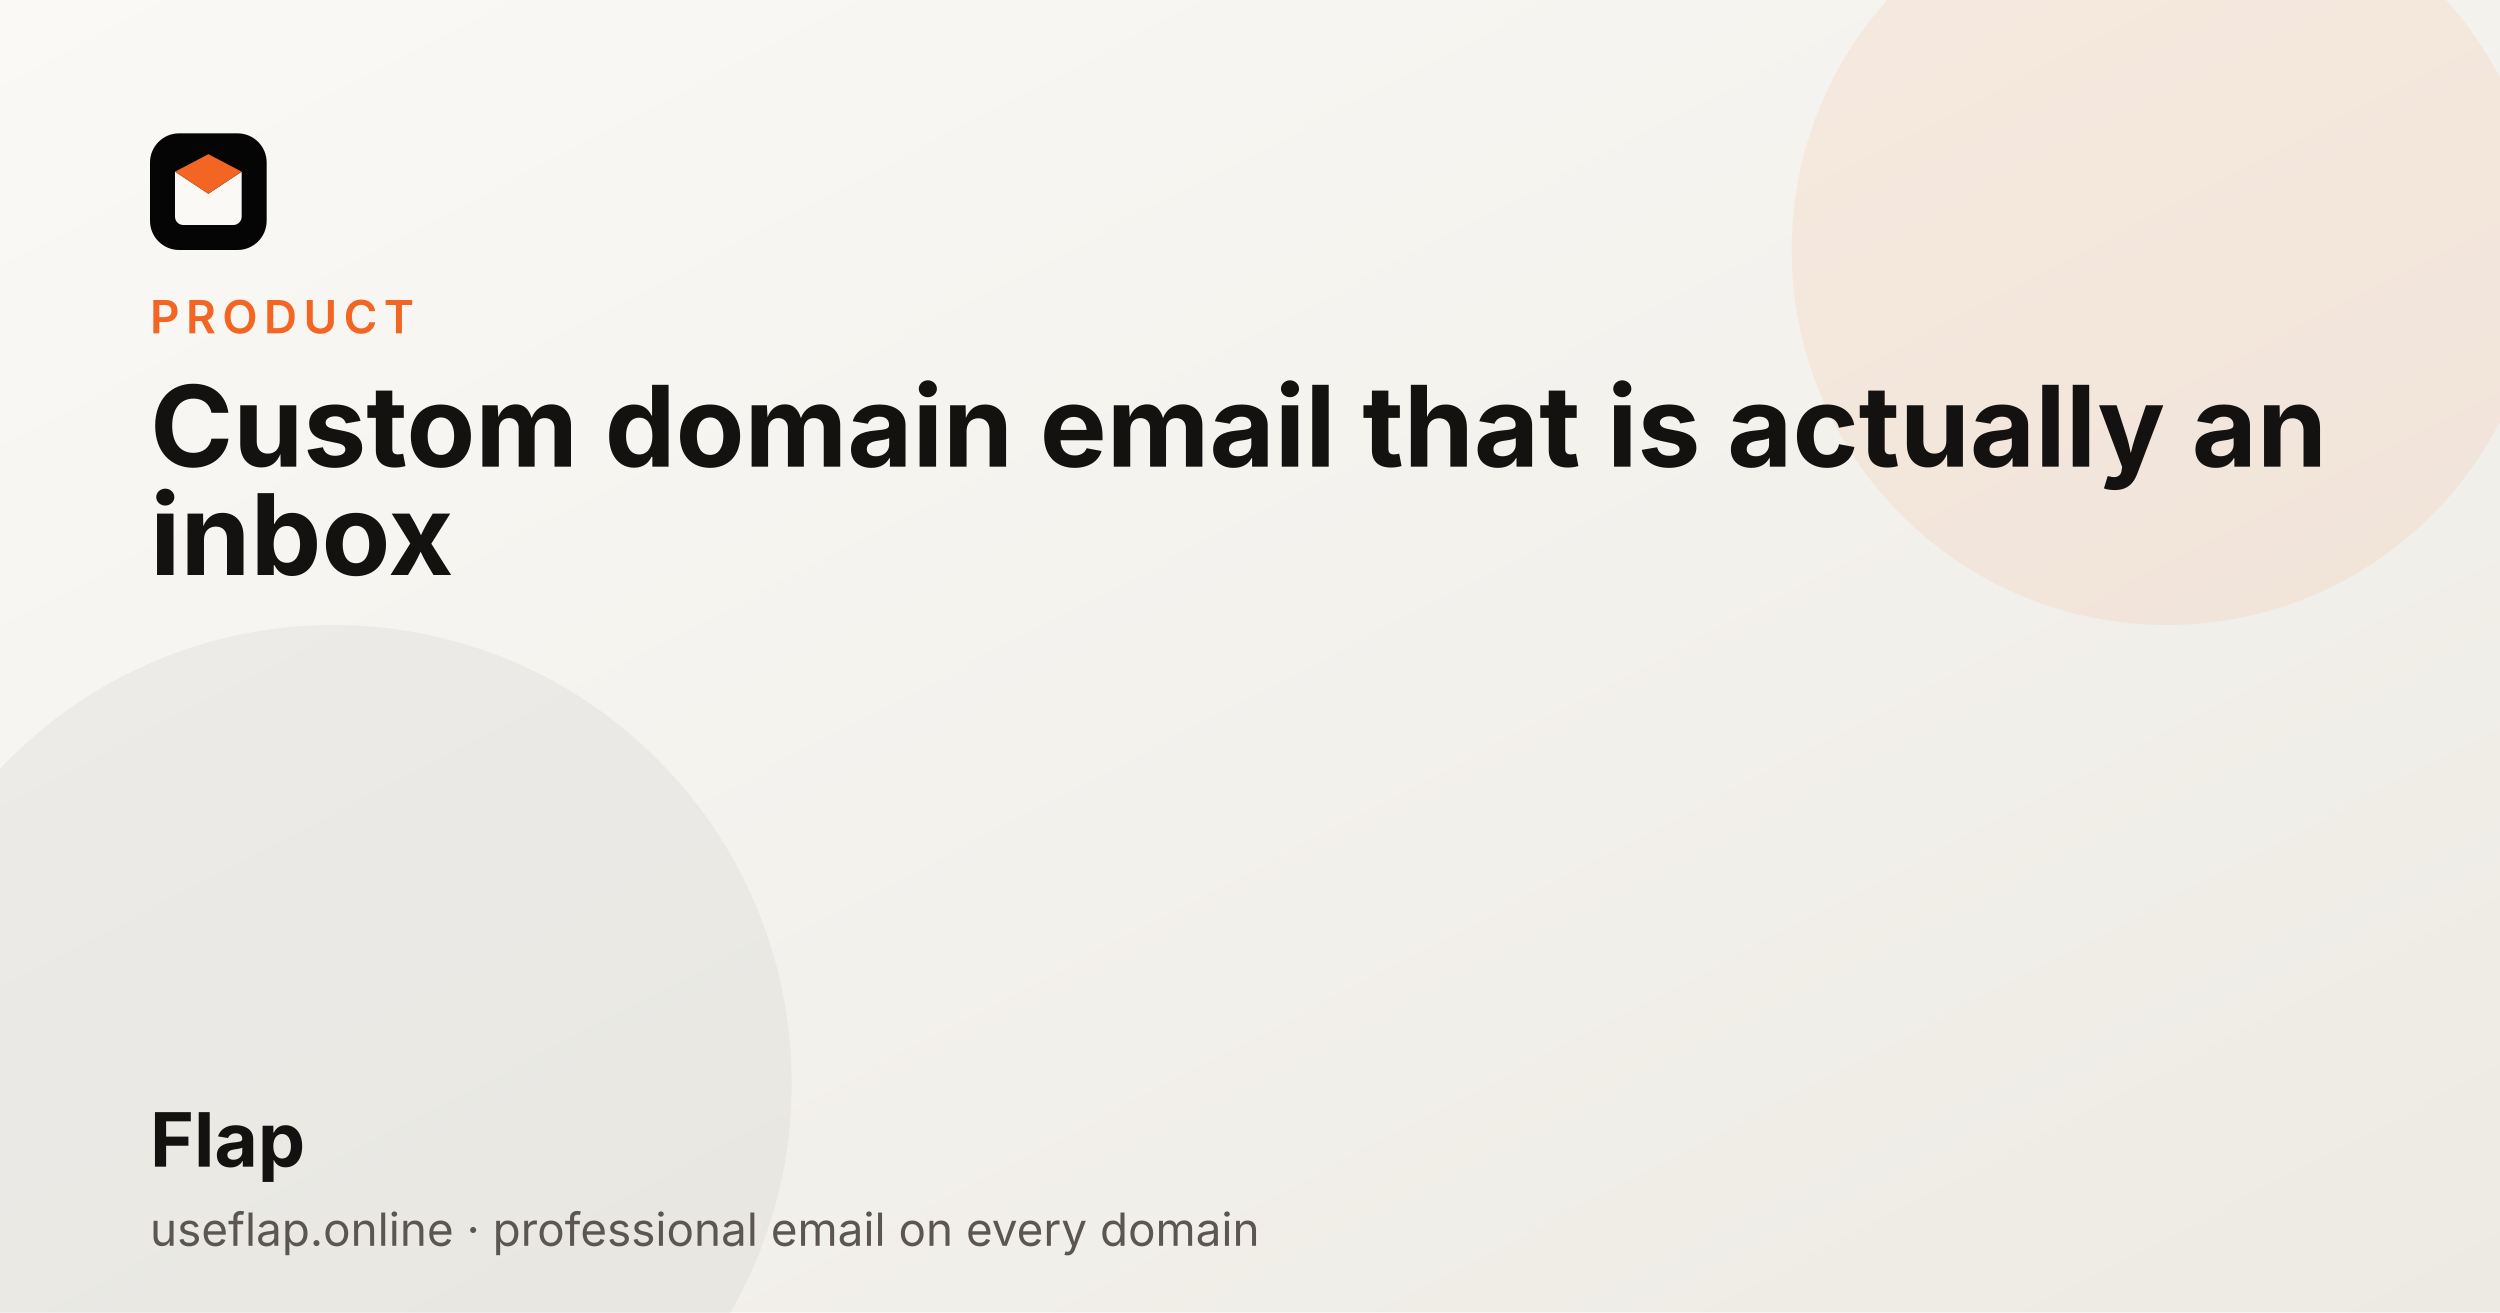
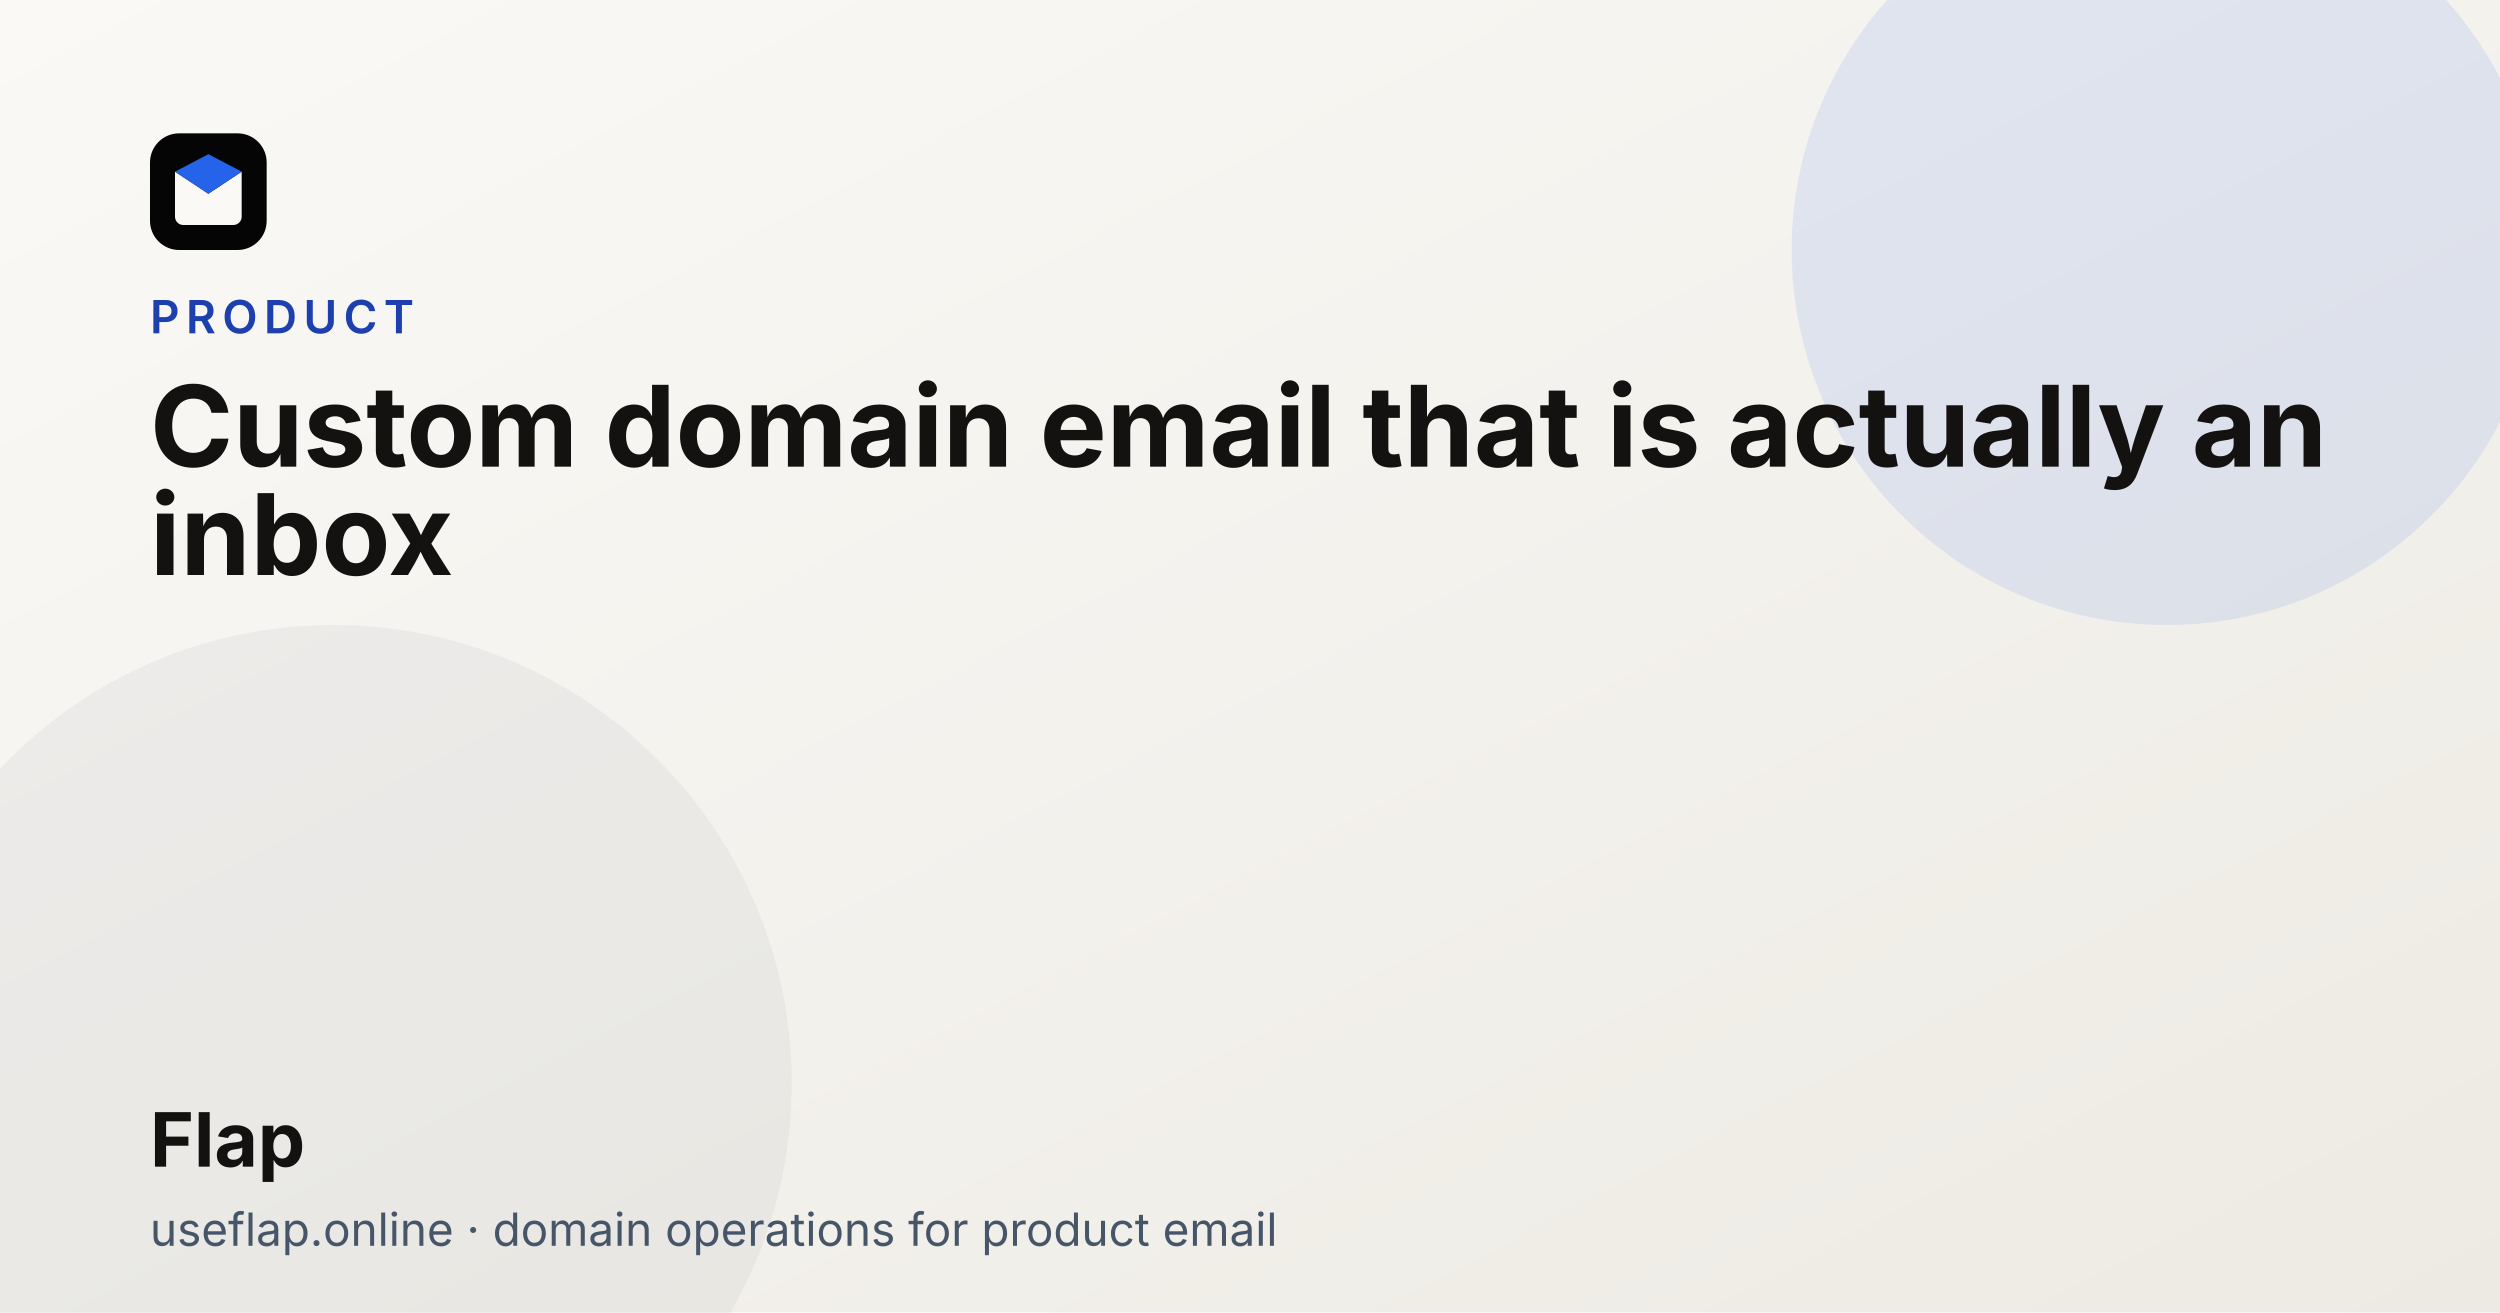
<svg xmlns="http://www.w3.org/2000/svg" width="1200" height="630" viewBox="0 0 1200 630" role="img" aria-label="Custom domain email that is actually an inbox">
  <defs>
    <linearGradient id="bg" x1="0" y1="0" x2="1" y2="1">
      <stop offset="0%" stop-color="#FAF9F6" />
      <stop offset="55%" stop-color="#F3F1EC" />
      <stop offset="100%" stop-color="#EDEAE3" />
    </linearGradient>
  </defs>
  <rect width="1200" height="630" fill="url(#bg)" />
-   <circle cx="1040" cy="120" r="180" fill="#F26522" fill-opacity="0.08" />
-   <circle cx="160" cy="520" r="220" fill="#141211" fill-opacity="0.04" />
+   <circle cx="1040" cy="120" r="180" fill="#2563EB" fill-opacity="0.10" />
+   <circle cx="160" cy="520" r="220" fill="#0F172A" fill-opacity="0.04" />
  <rect x="72" y="64" width="56" height="56" rx="14" fill="#050505" />
  <path d="M84 82.4L100 93l16-10.6V104a4 4 0 0 1-4 4H88a4 4 0 0 1-4-4V82.4z" fill="#FAF9F6" />
-   <path d="M84 82.4L100 93l16-10.6L100 74 84 82.4z" fill="#F26522" />
-   <text x="72" y="160" fill="#F26522" font-family="Inter, ui-sans-serif, system-ui, sans-serif" font-size="22" font-weight="600" letter-spacing="0.14em">PRODUCT</text>
+   <path d="M84 82.4L100 93l16-10.6L100 74 84 82.4z" fill="#2563EB" />
+   <text x="72" y="160" fill="#1E40AF" font-family="Inter, ui-sans-serif, system-ui, sans-serif" font-size="22" font-weight="600" letter-spacing="0.14em">PRODUCT</text>
  <text x="72" y="224" fill="#141211" font-family="Inter, ui-sans-serif, system-ui, sans-serif" font-size="54" font-weight="700">
    <tspan x="72" dy="0">Custom domain email that is actually an</tspan>
    <tspan x="72" dy="52">inbox</tspan>
  </text>
  <text x="72" y="560" fill="#141211" font-family="Inter, ui-sans-serif, system-ui, sans-serif" font-size="36" font-weight="700">Flap</text>
-   <text x="72" y="598" fill="#5c5652" font-family="Inter, ui-sans-serif, system-ui, sans-serif" font-size="22">useflap.online · professional email on every domain</text>
+   <text x="72" y="598" fill="#475569" font-family="Inter, ui-sans-serif, system-ui, sans-serif" font-size="22">useflap.online · domain operations for product email</text>
</svg>
